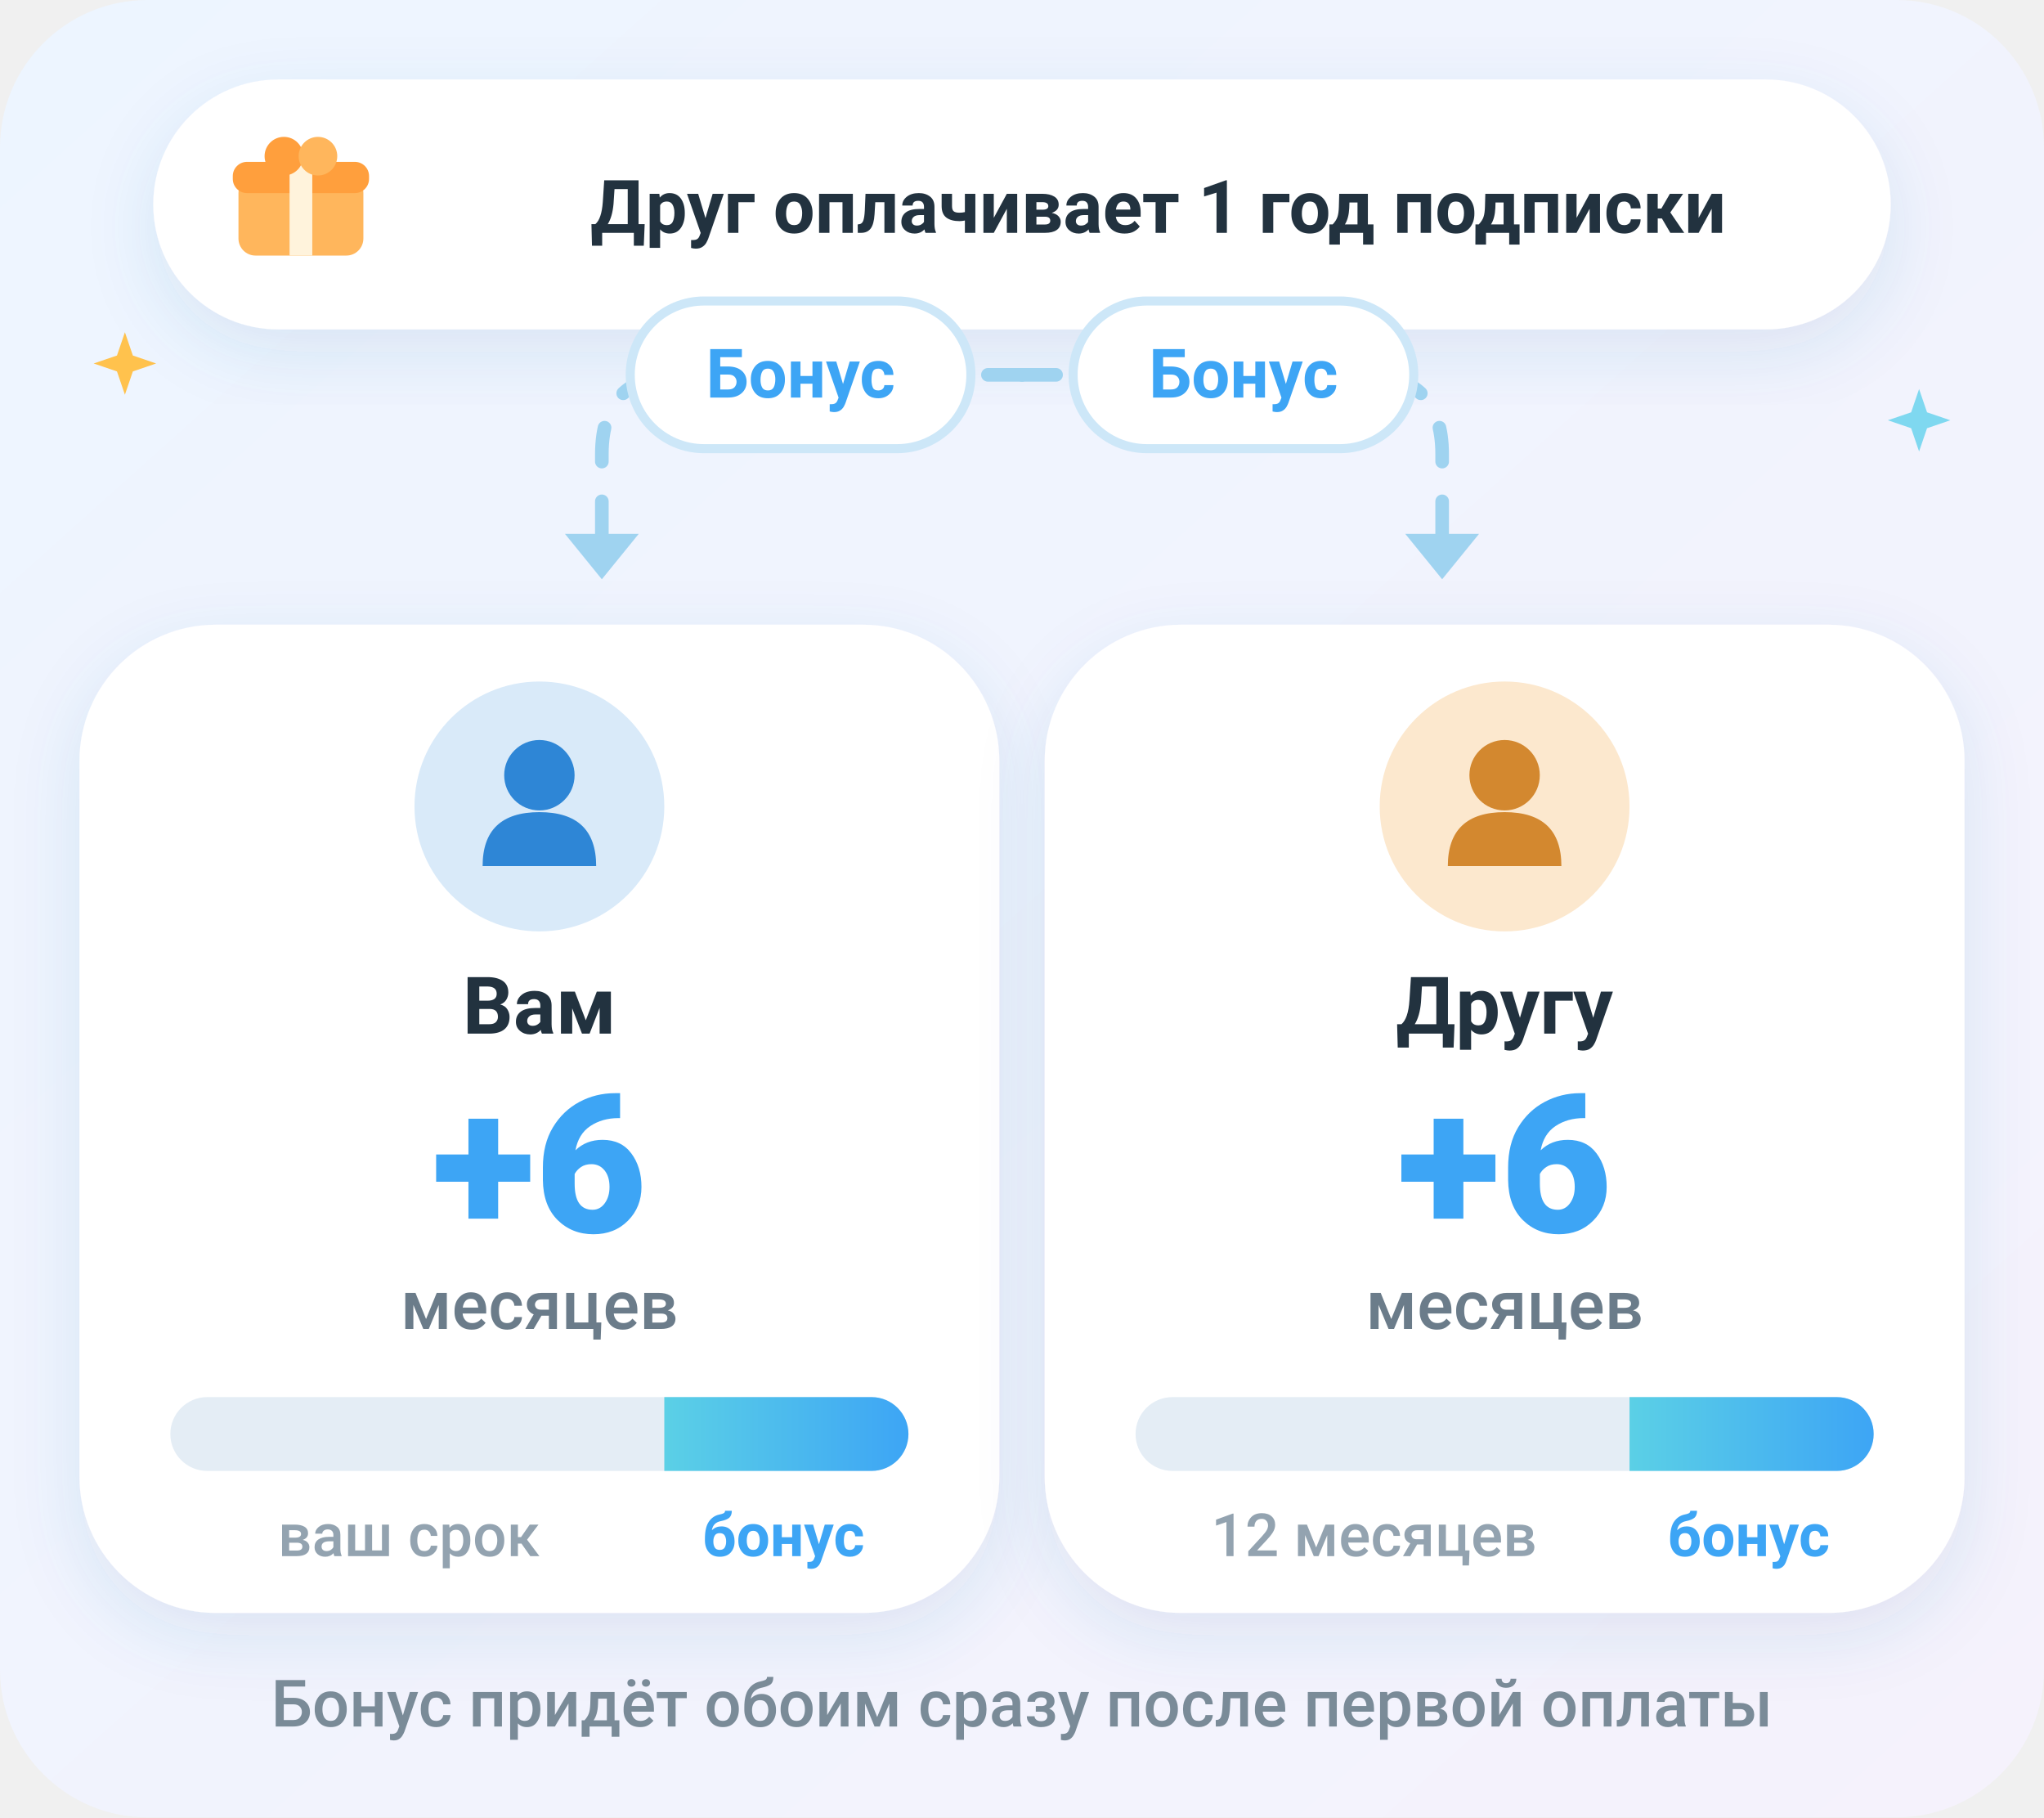
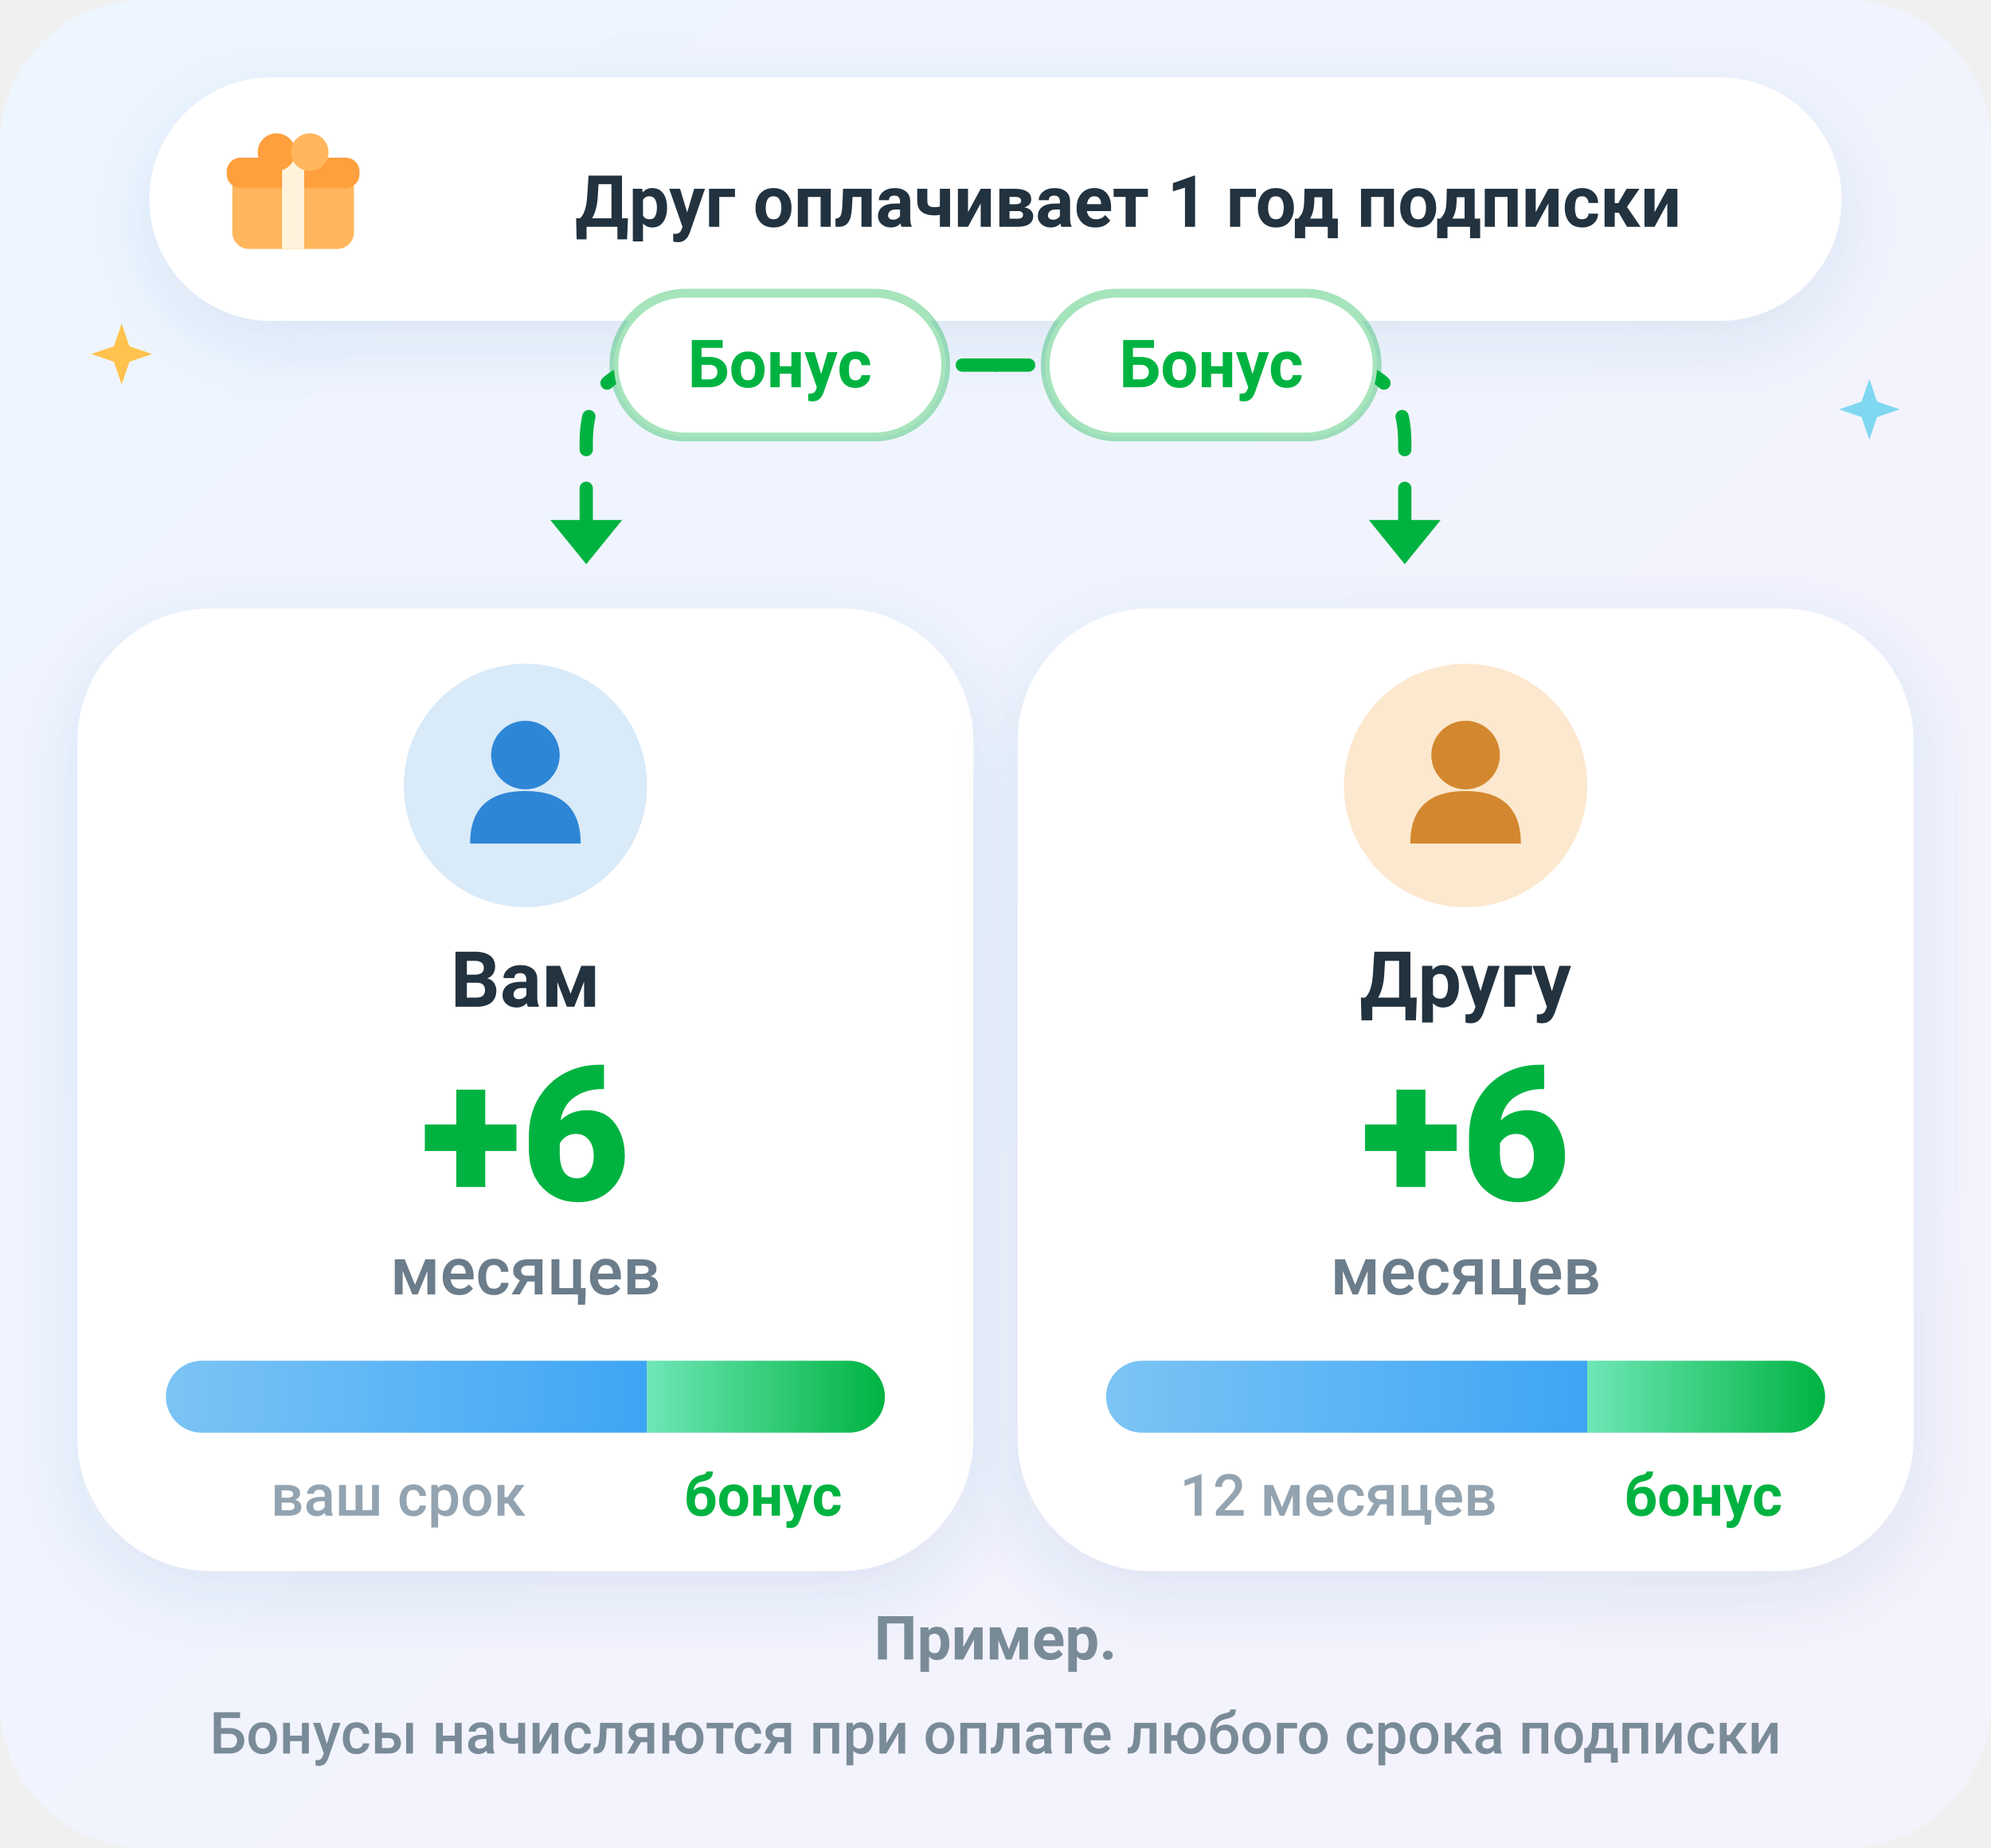
- <svg xmlns="http://www.w3.org/2000/svg" viewBox="0 0 360 320" font-family="Roboto, 'Segoe UI', Inter, DejaVu Sans, sans-serif">
+ <svg xmlns="http://www.w3.org/2000/svg" viewBox="0 0 360 334" font-family="Roboto, 'Segoe UI', Inter, DejaVu Sans, sans-serif">
  <defs>
    <linearGradient id="bg" x1="0" y1="0" x2="1" y2="1">
-       <stop offset="0%" stop-color="#EDF5FF" />
-       <stop offset="100%" stop-color="#F5F2FC" />
+       <stop offset="0%" stop-color="var(--accent-soft, #EDF5FF)" />
+       <stop offset="100%" stop-color="var(--surface-alt, #F5F2FC)" />
    </linearGradient>
-     <linearGradient id="bonusG" x1="0" y1="0" x2="1" y2="0">
-       <stop offset="0%" stop-color="#5BD0E6" />
-       <stop offset="100%" stop-color="#3DA5F5" />
+     <linearGradient id="termG" x1="0" y1="0" x2="1" y2="0">
+       <stop offset="0%" stop-color="#7CC4F5" />
+       <stop offset="100%" stop-color="var(--accent, #3DA5F5)" />
+     </linearGradient>
+     <linearGradient id="bonusFillG" x1="0" y1="0" x2="1" y2="0">
+       <stop offset="0%" stop-color="#6EE7B7" />
+       <stop offset="100%" stop-color="var(--success, #00B341)" />
    </linearGradient>
    <filter id="soft" x="-30%" y="-30%" width="160%" height="160%">
-       <feDropShadow dx="0" dy="4" stdDeviation="6" flood-color="#2B6FA8" flood-opacity="0.12" />
+       <feDropShadow dx="0" dy="4" stdDeviation="6" flood-color="var(--shadow-color, rgba(43,111,168,0.12))" />
    </filter>
    <clipPath id="clipL">
      <rect x="30" y="246" width="130" height="13" rx="6.5" />
    </clipPath>
    <clipPath id="clipR">
      <rect x="200" y="246" width="130" height="13" rx="6.5" />
    </clipPath>
    <g id="star">
      <path d="M0 -5.5 L1.4 -1.4 L5.5 0 L1.4 1.4 L0 5.5 L-1.4 1.4 L-5.5 0 L-1.4 -1.4 Z" />
    </g>
  </defs>
  <style>
    .flow { animation: flow 1.1s linear infinite; }
    @keyframes flow { to { stroke-dashoffset: -26; } }

    .tip { animation: tip 1.6s ease-in-out infinite; }
    @keyframes tip { 0%,100% { transform: translateY(0); opacity:.75 } 50% { transform: translateY(3px); opacity:1 } }

    .badge { transform-box: fill-box; transform-origin: center; animation: badge 5s ease-in-out infinite; }
    .badge.b { animation-delay: .12s }
    @keyframes badge { 0%,8% { transform: scale(1) } 16% { transform: scale(1.09) } 26%,100% { transform: scale(1) } }

    .pill { transform-box: fill-box; transform-origin: center; animation: float 4.2s ease-in-out infinite; }
    @keyframes float { 0%,100% { transform: translateY(0) } 50% { transform: translateY(-2.5px) } }

    .ava { transform-box: fill-box; transform-origin: center bottom; animation: lift 5s ease-out infinite; }
    .ava.b { animation-delay: .18s }
    @keyframes lift { 0%,28% { transform: translateY(0) } 36% { transform: translateY(-5px) } 48%,100% { transform: translateY(0) } }

    .num { transform-box: fill-box; transform-origin: center; animation: pulse 5s ease-out infinite; }
    .num.b { animation-delay: .18s }
    @keyframes pulse { 0%,30% { transform: scale(1) } 44% { transform: scale(1.13) } 58%,100% { transform: scale(1) } }

    .fill { transform-box: fill-box; transform-origin: left center; animation: grow 5s ease-out infinite; }
    .fill.b { animation-delay: .18s }
    @keyframes grow { 0%,34% { transform: scaleX(0) } 58% { transform: scaleX(1) } 94% { transform: scaleX(1); opacity: 1 } 100% { transform: scaleX(1); opacity: 0 } }

    .lab { animation: lab 5s ease-out infinite; }
    .lab.b { animation-delay: .18s }
    @keyframes lab { 0%,44% { opacity: 0 } 60%,94% { opacity: 1 } 100% { opacity: 0 } }

    .tw { animation: tw 2.4s ease-in-out infinite; }
    .tw2 { animation: tw 2.4s ease-in-out infinite; animation-delay: 1.1s }
    @keyframes tw { 0%,100% { opacity: .2 } 50% { opacity: 1 } }

    @media (prefers-reduced-motion: reduce) { * { animation: none !important } }
  </style>
-   <rect width="360" height="320" rx="26" fill="url(#bg)" />
+   <rect width="360" height="334" rx="26" fill="url(#bg)" />
  <use class="tw" href="#star" x="22" y="64" fill="#FFC24D" />
  <use class="tw2" href="#star" x="338" y="74" fill="#7FD8F0" />
  <g class="pill">
    <g filter="url(#soft)">
-       <rect x="27" y="14" width="306" height="44" rx="22" fill="#FFFFFF" />
+       <rect x="27" y="14" width="306" height="44" rx="22" fill="var(--surface, #FFFFFF)" />
    </g>
    <g transform="translate(42,25)">
      <rect x="0" y="6" width="22" height="14" rx="3" fill="#FFB65C" />
      <rect x="-1" y="3.5" width="24" height="5.5" rx="2.5" fill="#FF9F3D" />
      <rect x="9" y="3.5" width="4" height="16.5" fill="#FFF3DC" />
      <circle cx="8" cy="2.5" r="3.4" fill="#FF9F3D" />
      <circle cx="14" cy="2.5" r="3.4" fill="#FFB65C" />
    </g>
-     <text x="204" y="41" text-anchor="middle" font-size="13" font-weight="700" fill="#22323F">Друг оплачивает 1 год подписки</text>
+     <text x="204" y="41" text-anchor="middle" font-size="13" font-weight="700" fill="var(--text, #22323F)">Друг оплачивает 1 год подписки</text>
  </g>
-   <path class="flow" id="pathL" d="M180 66 H120 Q106 66 106 80 V94" fill="none" stroke="#9FD3F0" stroke-width="2.4" stroke-linecap="round" stroke-dasharray="6 7" />
-   <path class="flow" id="pathR" d="M180 66 H240 Q254 66 254 80 V94" fill="none" stroke="#9FD3F0" stroke-width="2.4" stroke-linecap="round" stroke-dasharray="6 7" />
-   <path class="tip" d="M99.5 94 L112.5 94 L106 102 Z" fill="#9FD3F0" />
-   <path class="tip" d="M247.5 94 L260.5 94 L254 102 Z" fill="#9FD3F0" />
+   <path class="flow" id="pathL" d="M180 66 H120 Q106 66 106 80 V94" fill="none" stroke="var(--success, #00B341)" stroke-width="2.4" stroke-linecap="round" stroke-dasharray="6 7" />
+   <path class="flow" id="pathR" d="M180 66 H240 Q254 66 254 80 V94" fill="none" stroke="var(--success, #00B341)" stroke-width="2.4" stroke-linecap="round" stroke-dasharray="6 7" />
+   <path class="tip" d="M99.5 94 L112.5 94 L106 102 Z" fill="var(--success, #00B341)" />
+   <path class="tip" d="M247.5 94 L260.5 94 L254 102 Z" fill="var(--success, #00B341)" />
  <g id="badgeL" class="badge">
-     <rect x="111" y="53" width="60" height="26" rx="13" fill="#FFFFFF" stroke="#CDE7F8" stroke-width="1.6" />
-     <text x="141" y="70" text-anchor="middle" font-size="12" font-weight="700" fill="#3DA5F5">Бонус</text>
+     <rect x="111" y="53" width="60" height="26" rx="13" fill="var(--surface, #FFFFFF)" stroke="var(--success, #00B341)" stroke-opacity="0.35" stroke-width="1.6" />
+     <text x="141" y="70" text-anchor="middle" font-size="12" font-weight="700" fill="var(--success, #00B341)">Бонус</text>
  </g>
  <g id="badgeR" class="badge b">
-     <rect x="189" y="53" width="60" height="26" rx="13" fill="#FFFFFF" stroke="#CDE7F8" stroke-width="1.6" />
-     <text x="219" y="70" text-anchor="middle" font-size="12" font-weight="700" fill="#3DA5F5">Бонус</text>
+     <rect x="189" y="53" width="60" height="26" rx="13" fill="var(--surface, #FFFFFF)" stroke="var(--success, #00B341)" stroke-opacity="0.35" stroke-width="1.6" />
+     <text x="219" y="70" text-anchor="middle" font-size="12" font-weight="700" fill="var(--success, #00B341)">Бонус</text>
  </g>
  <g filter="url(#soft)">
-     <rect x="14" y="110" width="162" height="174" rx="24" fill="#FFFFFF" />
+     <rect x="14" y="110" width="162" height="174" rx="24" fill="var(--surface, #FFFFFF)" />
  </g>
  <g id="avaL" class="ava">
    <circle cx="95" cy="142" r="22" fill="#D9EAF9" />
    <circle cx="95" cy="136.5" r="6.2" fill="#2E86D6" />
    <path d="M85 152.5 q0 -9.5 10 -9.5 q10 0 10 9.5 z" fill="#2E86D6" />
  </g>
-   <text x="95" y="182" text-anchor="middle" font-size="14" font-weight="700" fill="#22323F">Вам</text>
-   <text id="numL" class="num" x="95" y="217" text-anchor="middle" font-size="34" font-weight="800" fill="#3DA5F5">+6</text>
-   <text x="95" y="234" text-anchor="middle" font-size="12" font-weight="500" fill="#6B7C8A">месяцев</text>
-   <rect x="30" y="246" width="130" height="13" rx="6.5" fill="#E4EDF5" />
+   <text x="95" y="182" text-anchor="middle" font-size="14" font-weight="700" fill="var(--text, #22323F)">Вам</text>
+   <text id="numL" class="num" x="95" y="217" text-anchor="middle" font-size="34" font-weight="800" fill="var(--success, #00B341)">+6</text>
+   <text x="95" y="234" text-anchor="middle" font-size="12" font-weight="500" fill="var(--text-muted, #6B7C8A)">месяцев</text>
+   <rect x="30" y="246" width="130" height="13" rx="6.5" fill="var(--border-strong, #E4EDF5)" />
  <g clip-path="url(#clipL)">
-     <rect id="fillL" class="fill" x="117" y="246" width="43" height="13" fill="url(#bonusG)" />
+     <rect x="30" y="246" width="87" height="13" fill="url(#termG)" />
  </g>
-   <text x="72" y="274" text-anchor="middle" font-size="10.5" font-weight="500" fill="#93A3B0">ваш срок</text>
-   <text id="labL" class="lab" x="138" y="274" text-anchor="middle" font-size="10.5" font-weight="700" fill="#3DA5F5">бонус</text>
+   <g clip-path="url(#clipL)">
+     <rect id="fillL" class="fill" x="117" y="246" width="43" height="13" fill="url(#bonusFillG)" />
+   </g>
+   <text x="72" y="274" text-anchor="middle" font-size="10.5" font-weight="500" fill="var(--text-faint, #93A3B0)">ваш срок</text>
+   <text id="labL" class="lab" x="138" y="274" text-anchor="middle" font-size="10.5" font-weight="700" fill="var(--success, #00B341)">бонус</text>
  <g filter="url(#soft)">
-     <rect x="184" y="110" width="162" height="174" rx="24" fill="#FFFFFF" />
+     <rect x="184" y="110" width="162" height="174" rx="24" fill="var(--surface, #FFFFFF)" />
  </g>
  <g id="avaR" class="ava b">
    <circle cx="265" cy="142" r="22" fill="#FCE8CE" />
    <circle cx="265" cy="136.5" r="6.2" fill="#D3882F" />
    <path d="M255 152.5 q0 -9.5 10 -9.5 q10 0 10 9.5 z" fill="#D3882F" />
  </g>
-   <text x="265" y="182" text-anchor="middle" font-size="14" font-weight="700" fill="#22323F">Другу</text>
-   <text id="numR" class="num b" x="265" y="217" text-anchor="middle" font-size="34" font-weight="800" fill="#3DA5F5">+6</text>
-   <text x="265" y="234" text-anchor="middle" font-size="12" font-weight="500" fill="#6B7C8A">месяцев</text>
-   <rect x="200" y="246" width="130" height="13" rx="6.5" fill="#E4EDF5" />
+   <text x="265" y="182" text-anchor="middle" font-size="14" font-weight="700" fill="var(--text, #22323F)">Другу</text>
+   <text id="numR" class="num b" x="265" y="217" text-anchor="middle" font-size="34" font-weight="800" fill="var(--success, #00B341)">+6</text>
+   <text x="265" y="234" text-anchor="middle" font-size="12" font-weight="500" fill="var(--text-muted, #6B7C8A)">месяцев</text>
+   <rect x="200" y="246" width="130" height="13" rx="6.5" fill="var(--border-strong, #E4EDF5)" />
  <g clip-path="url(#clipR)">
-     <rect id="fillR" class="fill b" x="287" y="246" width="43" height="13" fill="url(#bonusG)" />
+     <rect x="200" y="246" width="87" height="13" fill="url(#termG)" />
  </g>
-   <text x="242" y="274" text-anchor="middle" font-size="10.5" font-weight="500" fill="#93A3B0">12 месяцев</text>
-   <text id="labR" class="lab b" x="308" y="274" text-anchor="middle" font-size="10.5" font-weight="700" fill="#3DA5F5">бонус</text>
-   <text x="180" y="304" text-anchor="middle" font-size="11.5" font-weight="500" fill="#7A8B98">Бонус придёт обоим сразу после первой оплаты</text>
+   <g clip-path="url(#clipR)">
+     <rect id="fillR" class="fill b" x="287" y="246" width="43" height="13" fill="url(#bonusFillG)" />
+   </g>
+   <text x="242" y="274" text-anchor="middle" font-size="10.5" font-weight="500" fill="var(--text-faint, #93A3B0)">12 месяцев</text>
+   <text id="labR" class="lab b" x="308" y="274" text-anchor="middle" font-size="10.5" font-weight="700" fill="var(--success, #00B341)">бонус</text>
+   <text x="180" y="300" text-anchor="middle" font-size="11" font-weight="700" fill="var(--text-muted, #7A8B98)">Пример.</text>
+   <text x="180" y="317" text-anchor="middle" font-size="10.5" font-weight="500" fill="var(--text-muted, #7A8B98)">Бонусы начисляются при оплате любого срока подписки</text>
</svg>
